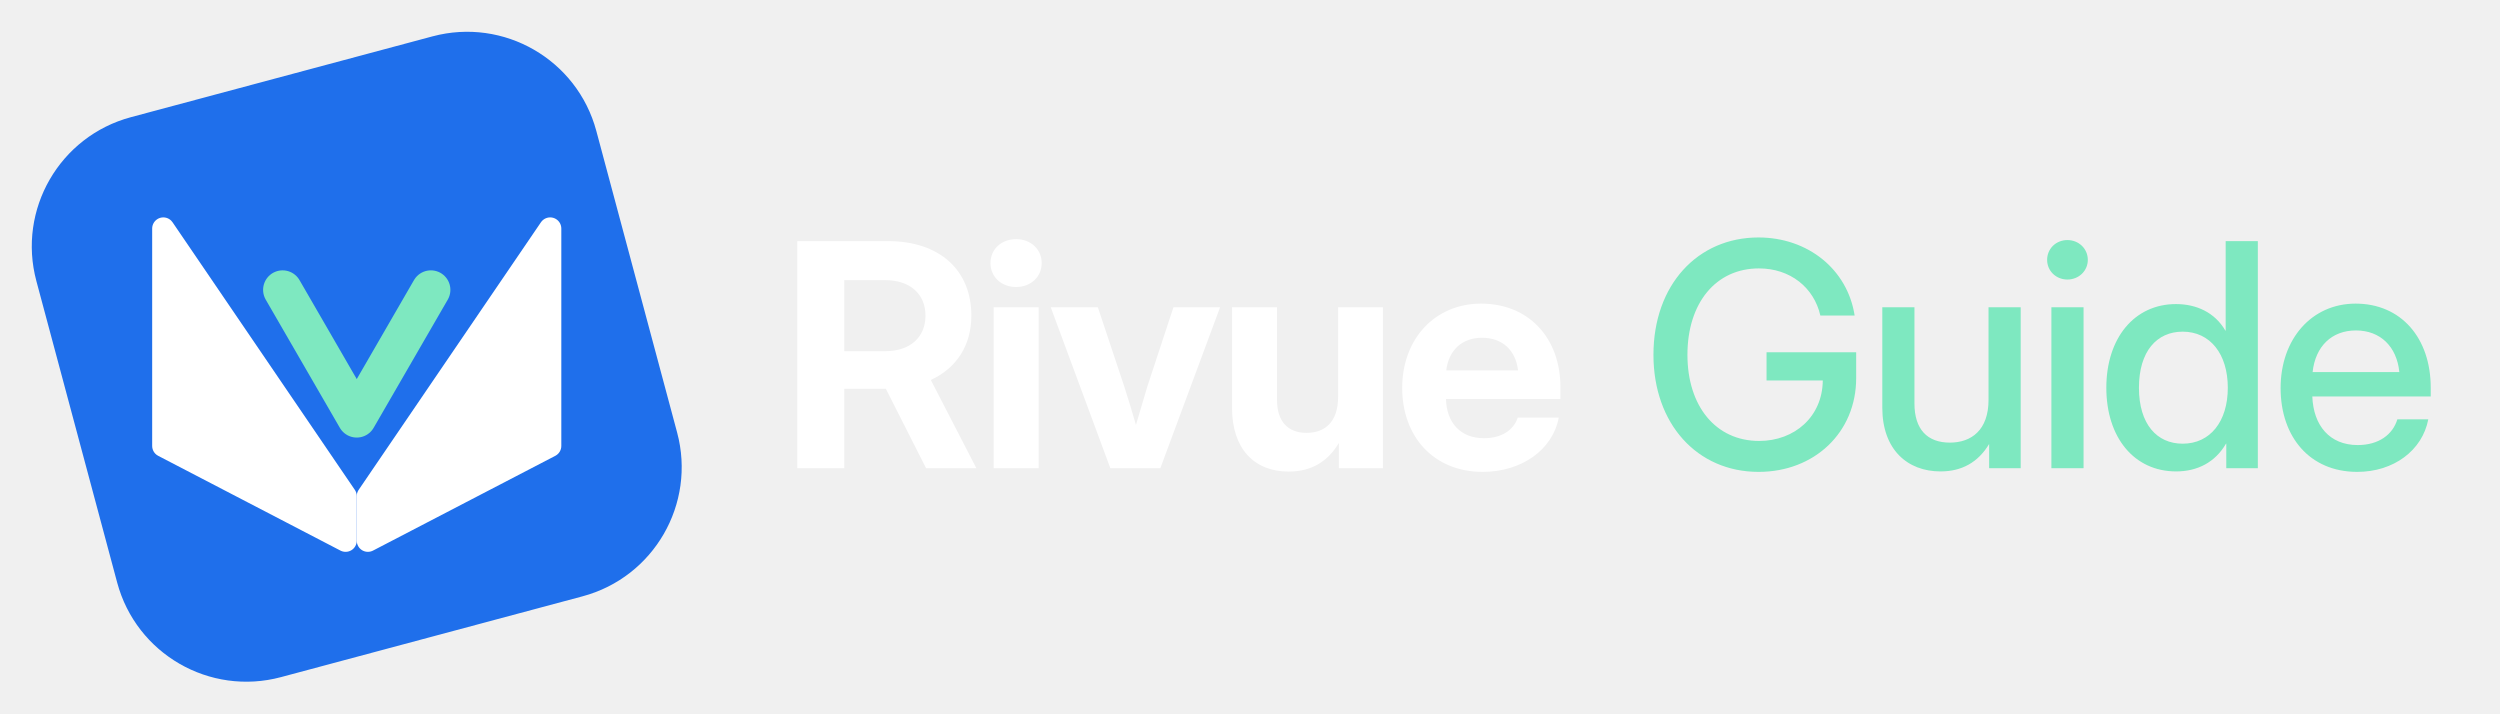
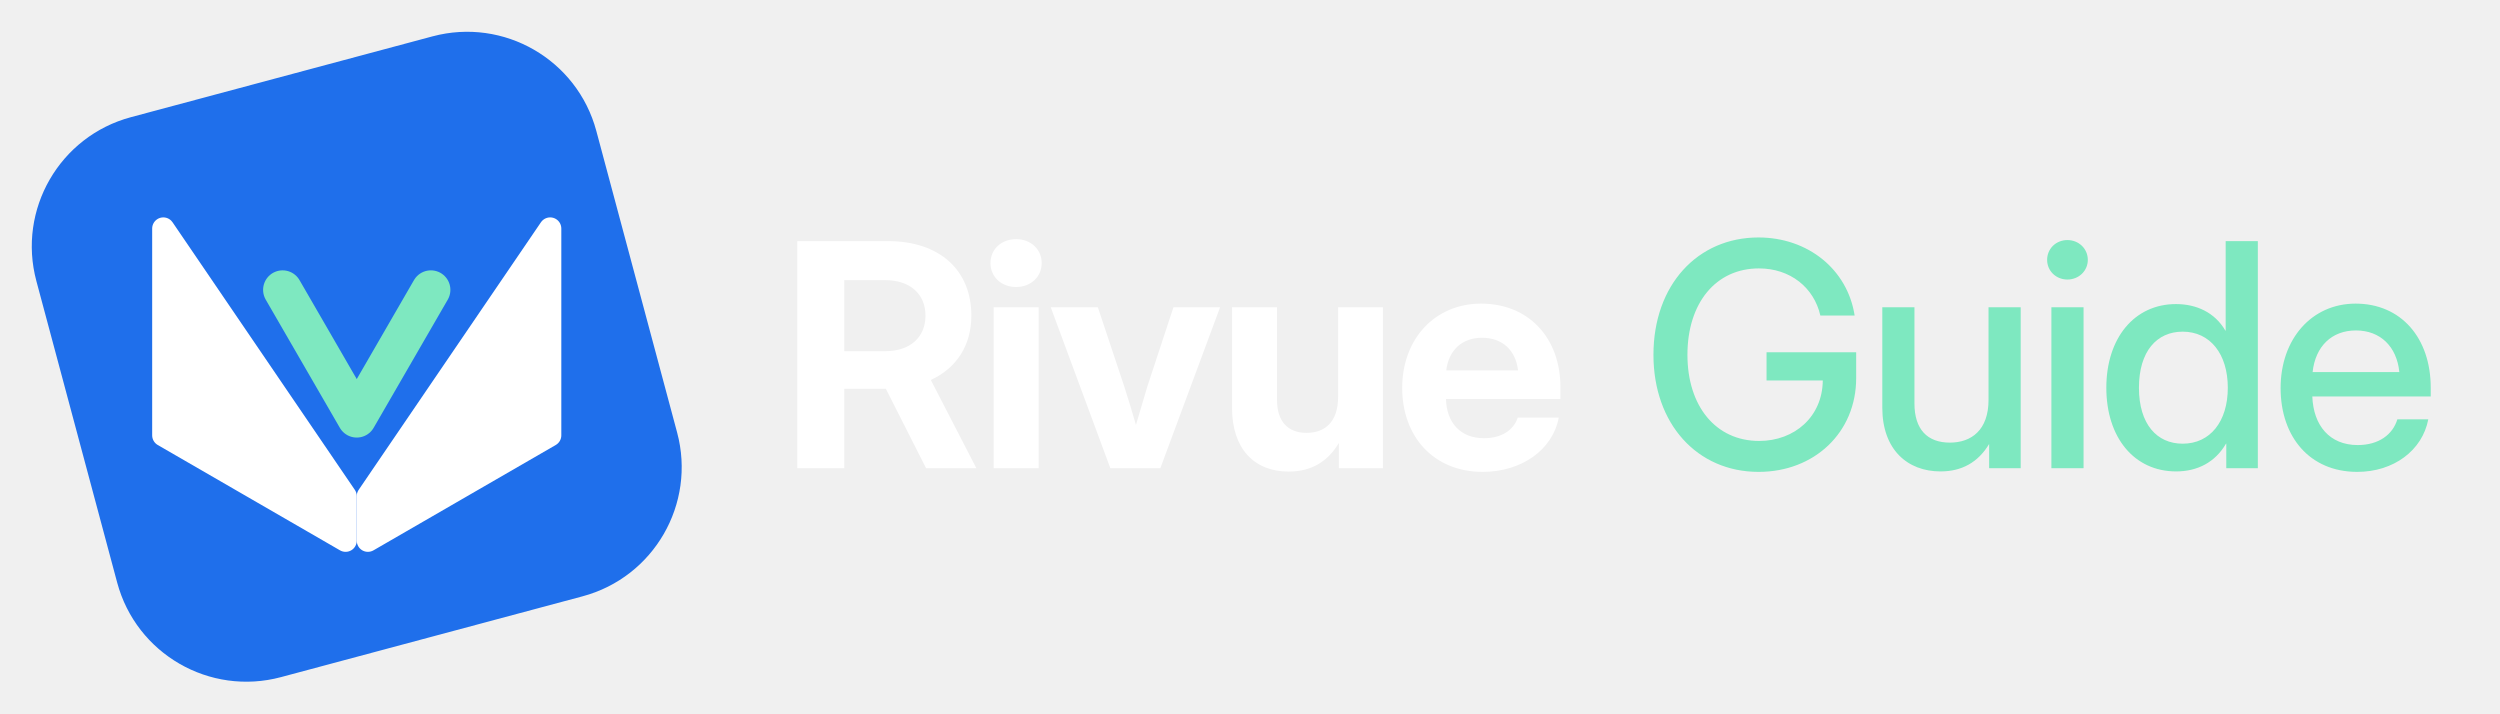
<svg xmlns="http://www.w3.org/2000/svg" viewBox="0 0 897 256">
  <g>
    <rect x="24" y="24" width="208" height="208" rx="48" fill="#1f6feb" transform="rotate(-15 128 128)" />
    <g fill="#ffffff" stroke="#ffffff" stroke-width="8" stroke-linejoin="round">
-       <path d="M58.6 82 L124 178 L124 194 L58.6 160 Z" />
-       <path d="M197.4 82 L132 178 L132 194 L197.4 160 Z" />
+       <path d="M58.6 82 L124 178 L124 194 L58.6 156.2 Z" />
+       <path d="M197.4 82 L132 178 L132 194 L197.4 156.2 Z" />
    </g>
    <path d="M101.4 104 L128 150 L154.6 104" fill="none" stroke="#7ee8c0" stroke-width="14" stroke-linecap="round" stroke-linejoin="round" />
  </g>
  <path d="M286.07 168.0H302.914V139.508H317.68C317.734 139.508 317.789 139.508 317.844 139.508L332.281 168.0H350.328L333.977 136.336C343.109 132.125 348.523 124.031 348.523 113.258C348.523 96.852 337.039 86.516 318.664 86.516H286.07ZM302.914 126.0V100.516H317.625C326.539 100.516 332.062 105.492 332.062 113.258C332.062 121.023 326.539 126.0 317.68 126.0Z M356.531 168.0H372.664V110.25H356.531ZM364.57 102.977C369.875 102.977 373.758 99.312 373.758 94.391C373.758 89.469 369.875 85.805 364.57 85.805C359.266 85.805 355.383 89.469 355.383 94.391C355.383 99.312 359.266 102.977 364.57 102.977Z M398.391 168.0H416.328L437.766 110.25H421.031L411.625 138.797C410.258 143.336 408.891 147.93 407.578 152.469C406.266 147.93 404.898 143.336 403.422 138.797L393.906 110.25H377.008Z M462.344 169.203C470.656 169.203 476.508 165.484 480.391 158.922V168.0H496.195V110.25H480.117V142.352C480.117 151.32 475.469 155.312 468.797 155.312C462.07 155.312 458.188 151.211 458.188 143.445V110.25H442.055V146.398C442.055 161.0 450.039 169.203 462.344 169.203Z M531.984 169.312C545.984 169.312 557.141 161.328 559.273 149.844H544.562C543.086 154.328 538.766 157.227 532.477 157.227C524.0 157.227 519.078 151.703 518.805 143.172H559.875V138.852C559.875 121.242 548.445 108.938 531.438 108.938C514.867 108.938 503.109 121.57 503.109 139.18C503.109 156.734 514.484 169.312 531.984 169.312ZM518.914 132.891C519.789 125.672 524.547 121.188 531.766 121.188C539.039 121.188 543.852 125.672 544.672 132.891Z" fill="#ffffff" />
  <path d="M630.992 169.312C651.008 169.312 665.992 155.148 665.992 135.734V126.383H633.836V136.5H654.016C653.906 149.461 643.953 158.211 631.156 158.211C615.68 158.211 605.453 145.797 605.453 127.312C605.453 108.719 615.625 96.305 631.102 96.305C642.312 96.305 650.844 103.141 653.141 113.203H665.445C662.875 96.633 648.656 85.203 630.938 85.203C609.117 85.203 593.258 102.211 593.258 127.312C593.258 152.031 608.898 169.312 630.992 169.312Z M696.258 169.148C703.914 169.148 709.766 165.867 713.703 159.305V168.0H725.023V110.25H713.484V143.5C713.484 154.219 707.414 158.812 699.594 158.812C691.555 158.812 686.906 154.055 686.906 144.812V110.25H675.367V146.234C675.367 161.328 684.391 169.148 696.258 169.148Z M736.039 168.0H747.578V110.25H736.039ZM741.781 100.297C745.883 100.297 749.109 97.18 749.109 93.242C749.109 89.25 745.883 86.133 741.781 86.133C737.68 86.133 734.508 89.25 734.508 93.242C734.508 97.18 737.68 100.297 741.781 100.297Z M780.797 169.148C788.344 169.148 794.797 165.922 798.68 159.195H798.789V168.0H810.109V86.516H798.57V118.617H798.461C794.742 112.219 788.234 109.102 780.742 109.102C765.812 109.102 755.75 121.297 755.75 139.125C755.75 157.008 765.758 169.148 780.797 169.148ZM783.148 159.195C773.852 159.195 767.453 152.141 767.453 139.125C767.453 126.055 773.852 119.0 783.148 119.0C792.992 119.0 799.336 126.984 799.336 139.125C799.336 151.266 792.992 159.195 783.148 159.195Z M845.789 169.312C858.859 169.312 869.141 161.602 871.273 150.445H860.172C858.531 155.914 853.5 159.688 845.953 159.688C835.836 159.688 830.039 152.633 829.656 142.242H872.148V139.125C872.148 121.297 861.539 108.938 845.188 108.938C829.438 108.938 818.281 121.625 818.281 139.234C818.281 156.68 828.672 169.312 845.789 169.312ZM829.766 133.492C830.75 124.305 836.602 118.562 845.297 118.562C854.047 118.562 859.953 124.305 860.883 133.492Z" fill="#7ee8c0" />
</svg>
